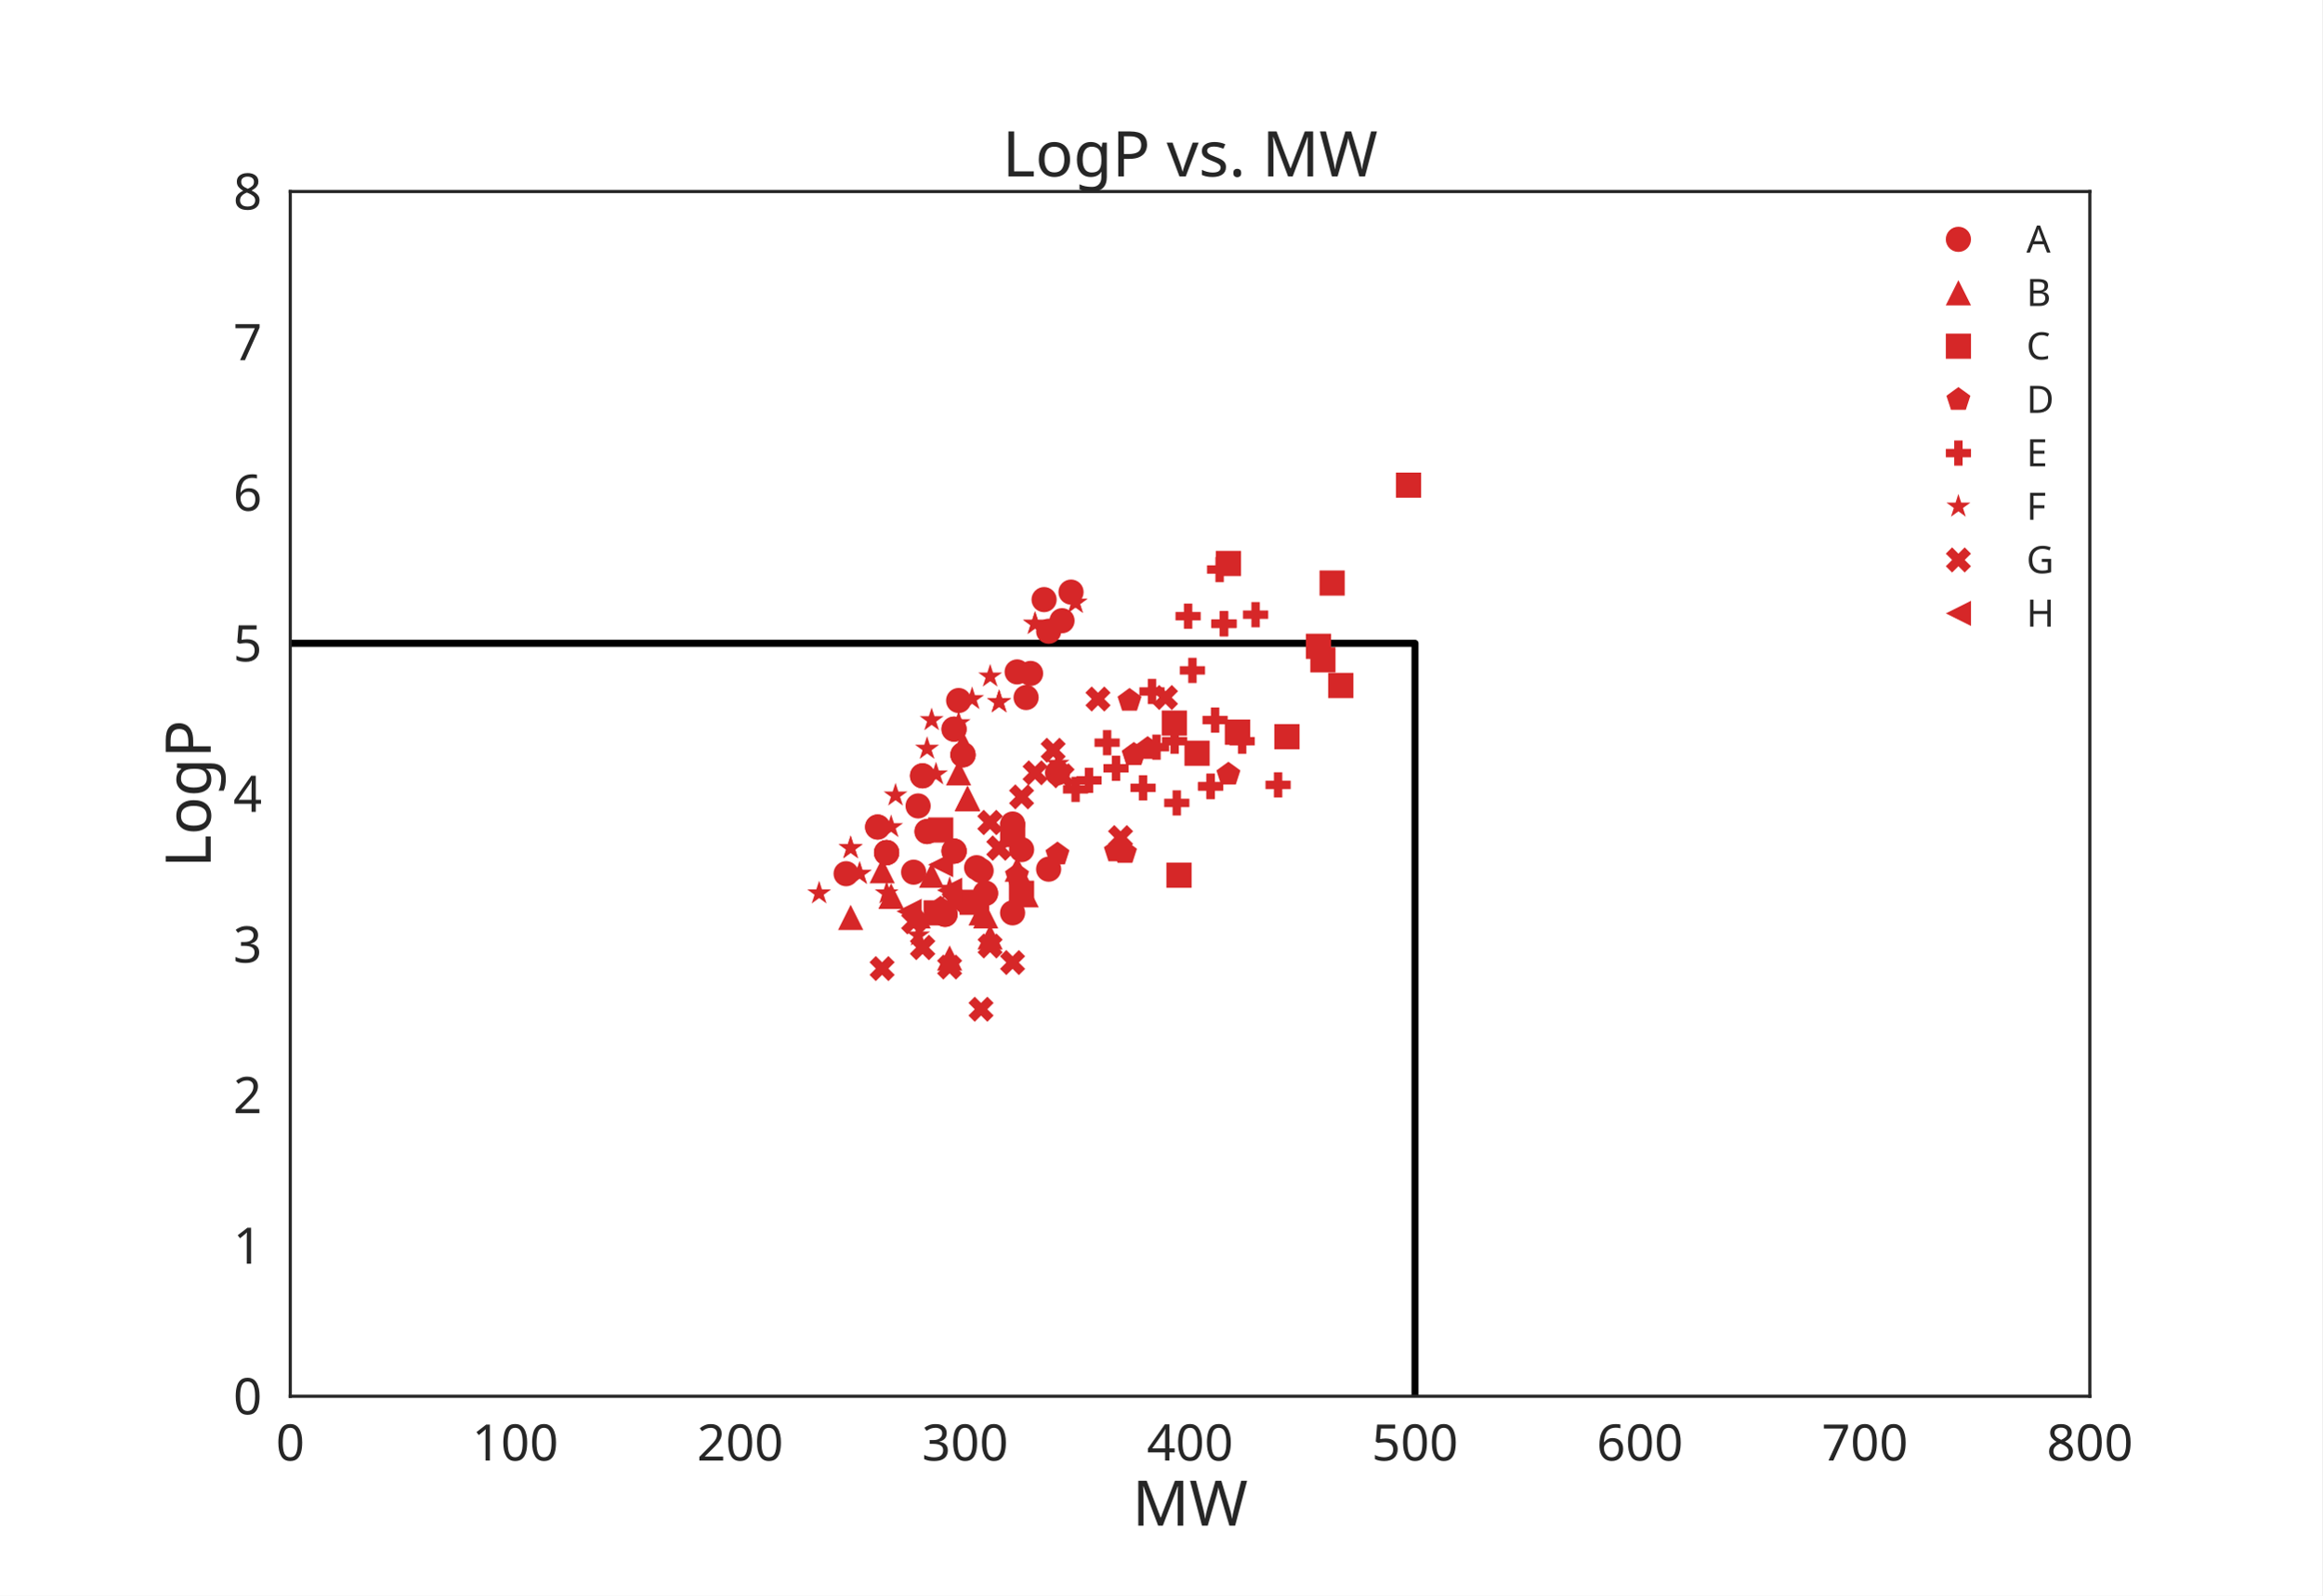
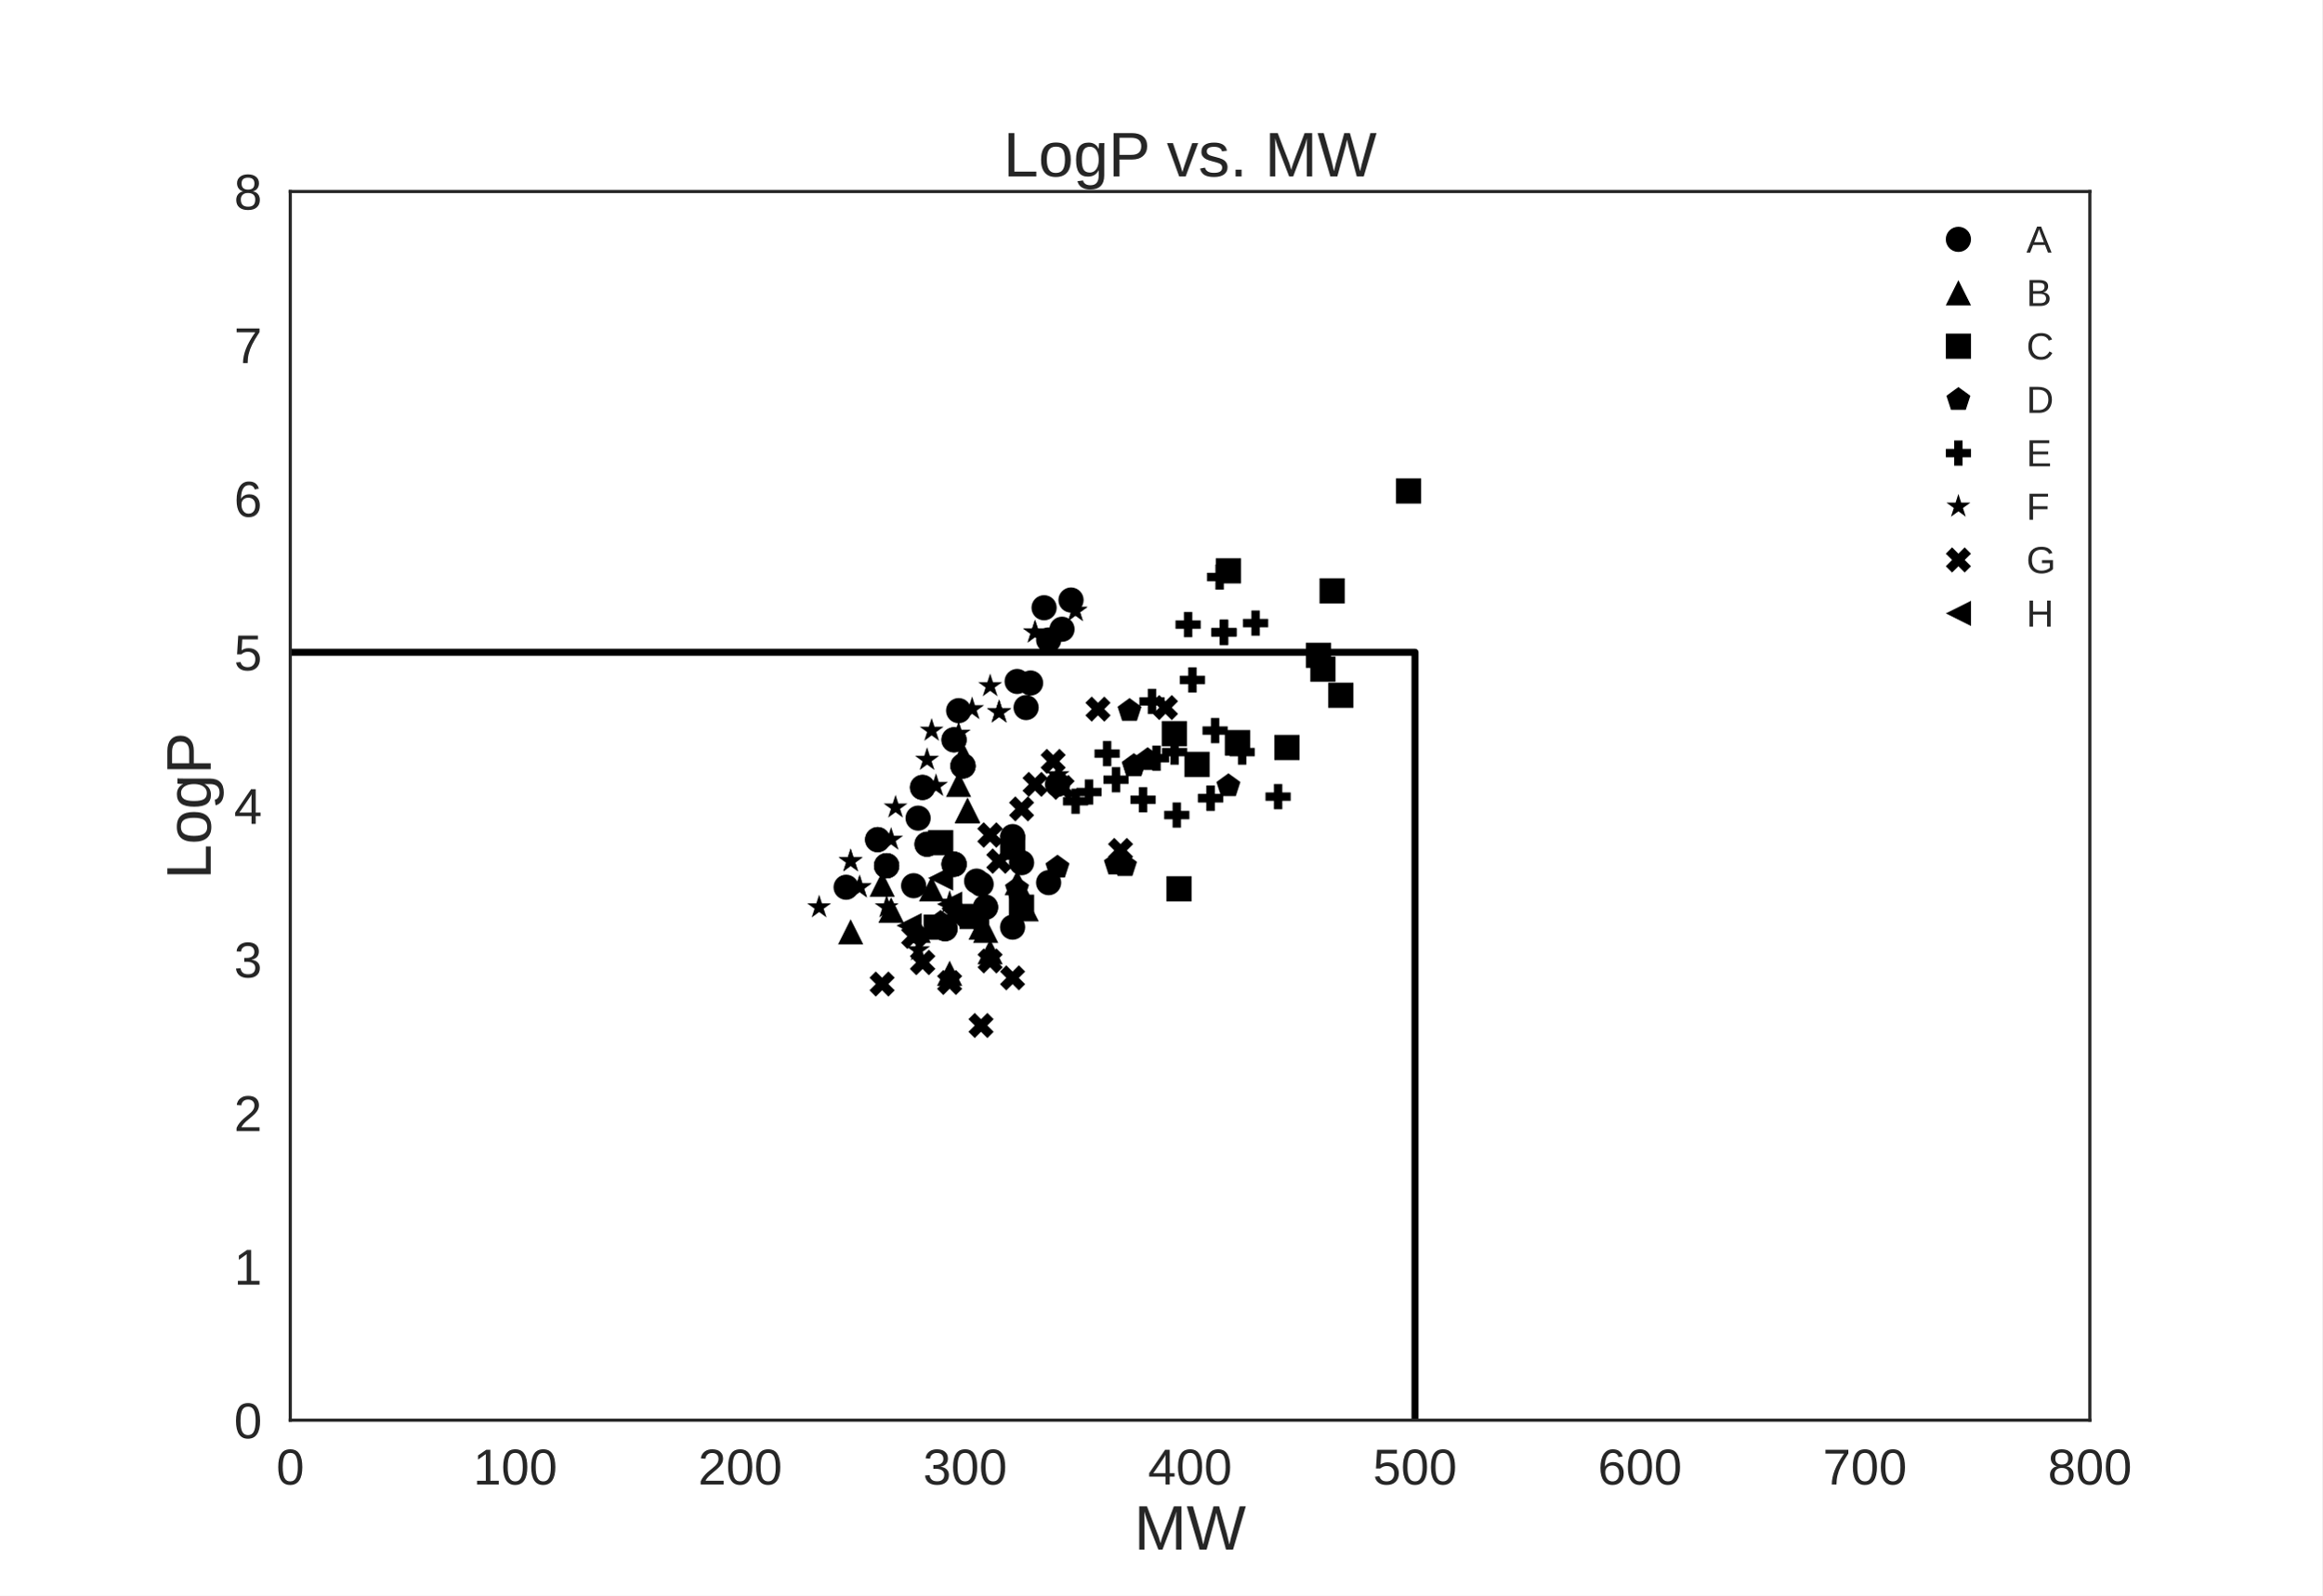
<svg xmlns="http://www.w3.org/2000/svg" xmlns:xlink="http://www.w3.org/1999/xlink" width="921.6pt" height="633.6pt" viewBox="0 0 921.6 633.6" version="1.1">
  <defs>
    <style type="text/css">*{stroke-linejoin: round; stroke-linecap: butt}</style>
  </defs>
  <g id="figure_1">
    <g id="patch_1">
      <path d="M 0 633.6  L 921.6 633.6  L 921.6 0  L 0 0  z " style="fill: #ffffff" />
    </g>
    <g id="axes_1">
      <g id="patch_2">
-         <path d="M 115.2 554.4  L 829.44 554.4  L 829.44 76.032  L 115.2 76.032  z " style="fill: #ffffff" />
+         <path d="M 115.2 563.904  L 829.44 563.904  L 829.44 76.032  L 115.2 76.032  z " style="fill: #ffffff" />
      </g>
      <g id="matplotlib.axis_1">
        <g id="xtick_1">
          <g id="line2d_1" />
          <g id="text_1">
-             <text style="fill: #262626; font: 20px 'sans-serif'; text-anchor: middle" x="115.2" y="579.916" transform="rotate(-0, 115.2, 579.9156)">0</text>
+             <text style="fill: #262626; font: 20px 'Arial', 'Liberation Sans', 'DejaVu Sans', 'Bitstream Vera Sans', sans-serif; text-anchor: middle" x="115.2" y="589.42" transform="rotate(-0 115.2 589.4196)">0</text>
          </g>
        </g>
        <g id="xtick_2">
          <g id="line2d_2" />
          <g id="text_2">
-             <text style="fill: #262626; font: 20px 'sans-serif'; text-anchor: middle" x="204.48" y="579.916" transform="rotate(-0, 204.48, 579.9156)">100</text>
+             <text style="fill: #262626; font: 20px 'Arial', 'Liberation Sans', 'DejaVu Sans', 'Bitstream Vera Sans', sans-serif; text-anchor: middle" x="204.48" y="589.42" transform="rotate(-0 204.48 589.4196)">100</text>
          </g>
        </g>
        <g id="xtick_3">
          <g id="line2d_3" />
          <g id="text_3">
-             <text style="fill: #262626; font: 20px 'sans-serif'; text-anchor: middle" x="293.76" y="579.916" transform="rotate(-0, 293.76, 579.9156)">200</text>
+             <text style="fill: #262626; font: 20px 'Arial', 'Liberation Sans', 'DejaVu Sans', 'Bitstream Vera Sans', sans-serif; text-anchor: middle" x="293.76" y="589.42" transform="rotate(-0 293.76 589.4196)">200</text>
          </g>
        </g>
        <g id="xtick_4">
          <g id="line2d_4" />
          <g id="text_4">
-             <text style="fill: #262626; font: 20px 'sans-serif'; text-anchor: middle" x="383.04" y="579.916" transform="rotate(-0, 383.04, 579.9156)">300</text>
+             <text style="fill: #262626; font: 20px 'Arial', 'Liberation Sans', 'DejaVu Sans', 'Bitstream Vera Sans', sans-serif; text-anchor: middle" x="383.04" y="589.42" transform="rotate(-0 383.04 589.4196)">300</text>
          </g>
        </g>
        <g id="xtick_5">
          <g id="line2d_5" />
          <g id="text_5">
-             <text style="fill: #262626; font: 20px 'sans-serif'; text-anchor: middle" x="472.32" y="579.916" transform="rotate(-0, 472.32, 579.9156)">400</text>
+             <text style="fill: #262626; font: 20px 'Arial', 'Liberation Sans', 'DejaVu Sans', 'Bitstream Vera Sans', sans-serif; text-anchor: middle" x="472.32" y="589.42" transform="rotate(-0 472.32 589.4196)">400</text>
          </g>
        </g>
        <g id="xtick_6">
          <g id="line2d_6" />
          <g id="text_6">
-             <text style="fill: #262626; font: 20px 'sans-serif'; text-anchor: middle" x="561.6" y="579.916" transform="rotate(-0, 561.6, 579.9156)">500</text>
+             <text style="fill: #262626; font: 20px 'Arial', 'Liberation Sans', 'DejaVu Sans', 'Bitstream Vera Sans', sans-serif; text-anchor: middle" x="561.6" y="589.42" transform="rotate(-0 561.6 589.4196)">500</text>
          </g>
        </g>
        <g id="xtick_7">
          <g id="line2d_7" />
          <g id="text_7">
-             <text style="fill: #262626; font: 20px 'sans-serif'; text-anchor: middle" x="650.88" y="579.916" transform="rotate(-0, 650.88, 579.9156)">600</text>
+             <text style="fill: #262626; font: 20px 'Arial', 'Liberation Sans', 'DejaVu Sans', 'Bitstream Vera Sans', sans-serif; text-anchor: middle" x="650.88" y="589.42" transform="rotate(-0 650.88 589.4196)">600</text>
          </g>
        </g>
        <g id="xtick_8">
          <g id="line2d_8" />
          <g id="text_8">
-             <text style="fill: #262626; font: 20px 'sans-serif'; text-anchor: middle" x="740.16" y="579.916" transform="rotate(-0, 740.16, 579.9156)">700</text>
+             <text style="fill: #262626; font: 20px 'Arial', 'Liberation Sans', 'DejaVu Sans', 'Bitstream Vera Sans', sans-serif; text-anchor: middle" x="740.16" y="589.42" transform="rotate(-0 740.16 589.4196)">700</text>
          </g>
        </g>
        <g id="xtick_9">
          <g id="line2d_9" />
          <g id="text_9">
-             <text style="fill: #262626; font: 20px 'sans-serif'; text-anchor: middle" x="829.44" y="579.916" transform="rotate(-0, 829.44, 579.9156)">800</text>
+             <text style="fill: #262626; font: 20px 'Arial', 'Liberation Sans', 'DejaVu Sans', 'Bitstream Vera Sans', sans-serif; text-anchor: middle" x="829.44" y="589.42" transform="rotate(-0 829.44 589.4196)">800</text>
          </g>
        </g>
        <g id="text_10">
-           <text style="fill: #262626; font: 25px 'sans-serif'; text-anchor: middle" x="472.32" y="605.785" transform="rotate(-0, 472.32, 605.7852)">MW</text>
+           <text style="fill: #262626; font: 25px 'Arial', 'Liberation Sans', 'DejaVu Sans', 'Bitstream Vera Sans', sans-serif; text-anchor: middle" x="472.32" y="615.289" transform="rotate(-0 472.32 615.2892)">MW</text>
        </g>
      </g>
      <g id="matplotlib.axis_2">
        <g id="ytick_1">
          <g id="line2d_10" />
          <g id="text_11">
-             <text style="fill: #262626; font: 20px 'sans-serif'; text-anchor: end" x="104" y="561.558" transform="rotate(-0, 104, 561.5578)">0</text>
+             <text style="fill: #262626; font: 20px 'Arial', 'Liberation Sans', 'DejaVu Sans', 'Bitstream Vera Sans', sans-serif; text-anchor: end" x="104" y="571.062" transform="rotate(-0 104 571.0618)">0</text>
          </g>
        </g>
        <g id="ytick_2">
          <g id="line2d_11" />
          <g id="text_12">
-             <text style="fill: #262626; font: 20px 'sans-serif'; text-anchor: end" x="104" y="501.762" transform="rotate(-0, 104, 501.7618)">1</text>
+             <text style="fill: #262626; font: 20px 'Arial', 'Liberation Sans', 'DejaVu Sans', 'Bitstream Vera Sans', sans-serif; text-anchor: end" x="104" y="510.078" transform="rotate(-0 104 510.0778)">1</text>
          </g>
        </g>
        <g id="ytick_3">
          <g id="line2d_12" />
          <g id="text_13">
-             <text style="fill: #262626; font: 20px 'sans-serif'; text-anchor: end" x="104" y="441.966" transform="rotate(-0, 104, 441.9658)">2</text>
+             <text style="fill: #262626; font: 20px 'Arial', 'Liberation Sans', 'DejaVu Sans', 'Bitstream Vera Sans', sans-serif; text-anchor: end" x="104" y="449.094" transform="rotate(-0 104 449.0938)">2</text>
          </g>
        </g>
        <g id="ytick_4">
          <g id="line2d_13" />
          <g id="text_14">
-             <text style="fill: #262626; font: 20px 'sans-serif'; text-anchor: end" x="104" y="382.17" transform="rotate(-0, 104, 382.1698)">3</text>
+             <text style="fill: #262626; font: 20px 'Arial', 'Liberation Sans', 'DejaVu Sans', 'Bitstream Vera Sans', sans-serif; text-anchor: end" x="104" y="388.11" transform="rotate(-0 104 388.1098)">3</text>
          </g>
        </g>
        <g id="ytick_5">
          <g id="line2d_14" />
          <g id="text_15">
-             <text style="fill: #262626; font: 20px 'sans-serif'; text-anchor: end" x="104" y="322.374" transform="rotate(-0, 104, 322.3738)">4</text>
+             <text style="fill: #262626; font: 20px 'Arial', 'Liberation Sans', 'DejaVu Sans', 'Bitstream Vera Sans', sans-serif; text-anchor: end" x="104" y="327.126" transform="rotate(-0 104 327.1258)">4</text>
          </g>
        </g>
        <g id="ytick_6">
          <g id="line2d_15" />
          <g id="text_16">
-             <text style="fill: #262626; font: 20px 'sans-serif'; text-anchor: end" x="104" y="262.578" transform="rotate(-0, 104, 262.5778)">5</text>
+             <text style="fill: #262626; font: 20px 'Arial', 'Liberation Sans', 'DejaVu Sans', 'Bitstream Vera Sans', sans-serif; text-anchor: end" x="104" y="266.142" transform="rotate(-0 104 266.1418)">5</text>
          </g>
        </g>
        <g id="ytick_7">
          <g id="line2d_16" />
          <g id="text_17">
-             <text style="fill: #262626; font: 20px 'sans-serif'; text-anchor: end" x="104" y="202.782" transform="rotate(-0, 104, 202.7818)">6</text>
+             <text style="fill: #262626; font: 20px 'Arial', 'Liberation Sans', 'DejaVu Sans', 'Bitstream Vera Sans', sans-serif; text-anchor: end" x="104" y="205.158" transform="rotate(-0 104 205.1578)">6</text>
          </g>
        </g>
        <g id="ytick_8">
          <g id="line2d_17" />
          <g id="text_18">
-             <text style="fill: #262626; font: 20px 'sans-serif'; text-anchor: end" x="104" y="142.986" transform="rotate(-0, 104, 142.9858)">7</text>
+             <text style="fill: #262626; font: 20px 'Arial', 'Liberation Sans', 'DejaVu Sans', 'Bitstream Vera Sans', sans-serif; text-anchor: end" x="104" y="144.174" transform="rotate(-0 104 144.1738)">7</text>
          </g>
        </g>
        <g id="ytick_9">
          <g id="line2d_18" />
          <g id="text_19">
-             <text style="fill: #262626; font: 20px 'sans-serif'; text-anchor: end" x="104" y="83.19" transform="rotate(-0, 104, 83.18981)">8</text>
+             <text style="fill: #262626; font: 20px 'Arial', 'Liberation Sans', 'DejaVu Sans', 'Bitstream Vera Sans', sans-serif; text-anchor: end" x="104" y="83.19" transform="rotate(-0 104 83.18981)">8</text>
          </g>
        </g>
        <g id="text_20">
-           <text style="fill: #262626; font: 25px 'sans-serif'; text-anchor: middle" x="83.616" y="315.216" transform="rotate(-90, 83.61641, 315.216)">LogP</text>
+           <text style="fill: #262626; font: 25px 'Arial', 'Liberation Sans', 'DejaVu Sans', 'Bitstream Vera Sans', sans-serif; text-anchor: middle" x="83.616" y="319.968" transform="rotate(-90 83.61641 319.968)">LogP</text>
        </g>
      </g>
      <g id="line2d_19">
-         <path d="M 115.2 255.42  L 561.6 255.42  L 561.6 554.4  " clip-path="url(#p9238cac02b)" style="fill: none; stroke: #000000; stroke-width: 2.8; stroke-linecap: round" />
+         <path d="M 115.2 258.984  L 561.6 258.984  L 561.6 563.904  " clip-path="url(#p0ee06d442c)" style="fill: none; stroke: #000000; stroke-width: 2.8; stroke-linecap: round" />
      </g>
      <g id="line2d_20">
        <defs>
-           <path id="me983e657d9" d="M 0 5  C 1.326 5 2.598 4.473 3.536 3.536  C 4.473 2.598 5 1.326 5 0  C 5 -1.326 4.473 -2.598 3.536 -3.536  C 2.598 -4.473 1.326 -5 0 -5  C -1.326 -5 -2.598 -4.473 -3.536 -3.536  C -4.473 -2.598 -5 -1.326 -5 0  C -5 1.326 -4.473 2.598 -3.536 3.536  C -2.598 4.473 -1.326 5 0 5  z " />
-         </defs>
-         <g clip-path="url(#p9238cac02b)">
-           <use xlink:href="#me983e657d9" x="335.811" y="346.908" style="fill: #d62728" />
-           <use xlink:href="#me983e657d9" x="362.604" y="346.31" style="fill: #d62728" />
-           <use xlink:href="#me983e657d9" x="375.085" y="363.053" style="fill: #d62728" />
-           <use xlink:href="#me983e657d9" x="378.665" y="337.938" style="fill: #d62728" />
-           <use xlink:href="#me983e657d9" x="348.328" y="328.371" style="fill: #d62728" />
-           <use xlink:href="#me983e657d9" x="351.872" y="338.536" style="fill: #d62728" />
-           <use xlink:href="#me983e657d9" x="348.328" y="328.371" style="fill: #d62728" />
-           <use xlink:href="#me983e657d9" x="407.244" y="276.947" style="fill: #d62728" />
-           <use xlink:href="#me983e657d9" x="351.872" y="338.536" style="fill: #d62728" />
-           <use xlink:href="#me983e657d9" x="421.502" y="246.451" style="fill: #d62728" />
-           <use xlink:href="#me983e657d9" x="366.13" y="308.04" style="fill: #d62728" />
-           <use xlink:href="#me983e657d9" x="351.872" y="338.536" style="fill: #d62728" />
-           <use xlink:href="#me983e657d9" x="366.13" y="308.04" style="fill: #d62728" />
-           <use xlink:href="#me983e657d9" x="387.602" y="344.516" style="fill: #d62728" />
-           <use xlink:href="#me983e657d9" x="378.647" y="289.504" style="fill: #d62728" />
-           <use xlink:href="#me983e657d9" x="403.69" y="266.781" style="fill: #d62728" />
-           <use xlink:href="#me983e657d9" x="391.147" y="354.681" style="fill: #d62728" />
-           <use xlink:href="#me983e657d9" x="367.934" y="330.165" style="fill: #d62728" />
-           <use xlink:href="#me983e657d9" x="378.665" y="337.938" style="fill: #d62728" />
-           <use xlink:href="#me983e657d9" x="382.192" y="299.669" style="fill: #d62728" />
-           <use xlink:href="#me983e657d9" x="364.389" y="320" style="fill: #d62728" />
-           <use xlink:href="#me983e657d9" x="378.665" y="337.938" style="fill: #d62728" />
-           <use xlink:href="#me983e657d9" x="382.192" y="299.669" style="fill: #d62728" />
-           <use xlink:href="#me983e657d9" x="425.073" y="235.089" style="fill: #d62728" />
-           <use xlink:href="#me983e657d9" x="380.469" y="278.142" style="fill: #d62728" />
-           <use xlink:href="#me983e657d9" x="389.397" y="345.712" style="fill: #d62728" />
-           <use xlink:href="#me983e657d9" x="391.147" y="354.681" style="fill: #d62728" />
-           <use xlink:href="#me983e657d9" x="414.386" y="238.079" style="fill: #d62728" />
-           <use xlink:href="#me983e657d9" x="351.872" y="338.536" style="fill: #d62728" />
-           <use xlink:href="#me983e657d9" x="367.934" y="330.165" style="fill: #d62728" />
-           <use xlink:href="#me983e657d9" x="401.878" y="362.455" style="fill: #d62728" />
-           <use xlink:href="#me983e657d9" x="382.192" y="299.669" style="fill: #d62728" />
-           <use xlink:href="#me983e657d9" x="419.716" y="306.845" style="fill: #d62728" />
-           <use xlink:href="#me983e657d9" x="416.19" y="345.114" style="fill: #d62728" />
-           <use xlink:href="#me983e657d9" x="405.458" y="337.341" style="fill: #d62728" />
-           <use xlink:href="#me983e657d9" x="401.914" y="327.175" style="fill: #d62728" />
-           <use xlink:href="#me983e657d9" x="378.647" y="289.504" style="fill: #d62728" />
-           <use xlink:href="#me983e657d9" x="375.085" y="363.053" style="fill: #d62728" />
-           <use xlink:href="#me983e657d9" x="416.208" y="250.636" style="fill: #d62728" />
-           <use xlink:href="#me983e657d9" x="409.02" y="267.379" style="fill: #d62728" />
+           <path id="m55eb6636af" d="M 0 5  C 1.326 5 2.598 4.473 3.536 3.536  C 4.473 2.598 5 1.326 5 0  C 5 -1.326 4.473 -2.598 3.536 -3.536  C 2.598 -4.473 1.326 -5 0 -5  C -1.326 -5 -2.598 -4.473 -3.536 -3.536  C -4.473 -2.598 -5 -1.326 -5 0  C -5 1.326 -4.473 2.598 -3.536 3.536  C -2.598 4.473 -1.326 5 0 5  z " />
+         </defs>
+         <g clip-path="url(#p0ee06d442c)">
+           <use xlink:href="#m55eb6636af" x="335.811" y="352.29" />
+           <use xlink:href="#m55eb6636af" x="362.604" y="351.68" />
+           <use xlink:href="#m55eb6636af" x="375.085" y="368.755" />
+           <use xlink:href="#m55eb6636af" x="378.665" y="343.142" />
+           <use xlink:href="#m55eb6636af" x="348.328" y="333.384" />
+           <use xlink:href="#m55eb6636af" x="351.872" y="343.752" />
+           <use xlink:href="#m55eb6636af" x="348.328" y="333.384" />
+           <use xlink:href="#m55eb6636af" x="407.244" y="280.938" />
+           <use xlink:href="#m55eb6636af" x="351.872" y="343.752" />
+           <use xlink:href="#m55eb6636af" x="421.502" y="249.836" />
+           <use xlink:href="#m55eb6636af" x="366.13" y="312.65" />
+           <use xlink:href="#m55eb6636af" x="351.872" y="343.752" />
+           <use xlink:href="#m55eb6636af" x="366.13" y="312.65" />
+           <use xlink:href="#m55eb6636af" x="387.602" y="349.85" />
+           <use xlink:href="#m55eb6636af" x="378.647" y="293.745" />
+           <use xlink:href="#m55eb6636af" x="403.69" y="270.571" />
+           <use xlink:href="#m55eb6636af" x="391.147" y="360.217" />
+           <use xlink:href="#m55eb6636af" x="367.934" y="335.214" />
+           <use xlink:href="#m55eb6636af" x="378.665" y="343.142" />
+           <use xlink:href="#m55eb6636af" x="382.192" y="304.112" />
+           <use xlink:href="#m55eb6636af" x="364.389" y="324.847" />
+           <use xlink:href="#m55eb6636af" x="378.665" y="343.142" />
+           <use xlink:href="#m55eb6636af" x="382.192" y="304.112" />
+           <use xlink:href="#m55eb6636af" x="425.073" y="238.249" />
+           <use xlink:href="#m55eb6636af" x="380.469" y="282.158" />
+           <use xlink:href="#m55eb6636af" x="389.397" y="351.07" />
+           <use xlink:href="#m55eb6636af" x="391.147" y="360.217" />
+           <use xlink:href="#m55eb6636af" x="414.386" y="241.299" />
+           <use xlink:href="#m55eb6636af" x="351.872" y="343.752" />
+           <use xlink:href="#m55eb6636af" x="367.934" y="335.214" />
+           <use xlink:href="#m55eb6636af" x="401.878" y="368.145" />
+           <use xlink:href="#m55eb6636af" x="382.192" y="304.112" />
+           <use xlink:href="#m55eb6636af" x="419.716" y="311.43" />
+           <use xlink:href="#m55eb6636af" x="416.19" y="350.46" />
+           <use xlink:href="#m55eb6636af" x="405.458" y="342.532" />
+           <use xlink:href="#m55eb6636af" x="401.914" y="332.165" />
+           <use xlink:href="#m55eb6636af" x="378.647" y="293.745" />
+           <use xlink:href="#m55eb6636af" x="375.085" y="368.755" />
+           <use xlink:href="#m55eb6636af" x="416.208" y="254.105" />
+           <use xlink:href="#m55eb6636af" x="409.02" y="271.181" />
        </g>
      </g>
      <g id="line2d_21">
        <defs>
-           <path id="m3ea842f148" d="M 0 -5  L -5 5  L 5 5  z " />
-         </defs>
-         <g clip-path="url(#p9238cac02b)">
-           <use xlink:href="#m3ea842f148" x="380.442" y="306.845" style="fill: #d62728" />
-           <use xlink:href="#m3ea842f148" x="353.676" y="355.877" style="fill: #d62728" />
-           <use xlink:href="#m3ea842f148" x="383.995" y="317.01" style="fill: #d62728" />
-           <use xlink:href="#m3ea842f148" x="337.614" y="364.249" style="fill: #d62728" />
-           <use xlink:href="#m3ea842f148" x="350.122" y="345.712" style="fill: #d62728" />
-           <use xlink:href="#m3ea842f148" x="369.737" y="347.506" style="fill: #d62728" />
-           <use xlink:href="#m3ea842f148" x="353.676" y="355.877" style="fill: #d62728" />
-           <use xlink:href="#m3ea842f148" x="383.995" y="317.01" style="fill: #d62728" />
-           <use xlink:href="#m3ea842f148" x="389.397" y="362.455" style="fill: #d62728" />
-           <use xlink:href="#m3ea842f148" x="392.95" y="372.022" style="fill: #d62728" />
-           <use xlink:href="#m3ea842f148" x="380.469" y="355.279" style="fill: #d62728" />
-           <use xlink:href="#m3ea842f148" x="382.263" y="295.483" style="fill: #d62728" />
-           <use xlink:href="#m3ea842f148" x="391.2" y="363.651" style="fill: #d62728" />
-           <use xlink:href="#m3ea842f148" x="383.995" y="317.01" style="fill: #d62728" />
-           <use xlink:href="#m3ea842f148" x="407.262" y="355.279" style="fill: #d62728" />
-           <use xlink:href="#m3ea842f148" x="403.708" y="345.114" style="fill: #d62728" />
-           <use xlink:href="#m3ea842f148" x="364.407" y="363.651" style="fill: #d62728" />
-           <use xlink:href="#m3ea842f148" x="376.889" y="380.394" style="fill: #d62728" />
+           <path id="mddaf8afed4" d="M 0 -5  L -5 5  L 5 5  z " />
+         </defs>
+         <g clip-path="url(#p0ee06d442c)">
+           <use xlink:href="#mddaf8afed4" x="380.442" y="311.43" />
+           <use xlink:href="#mddaf8afed4" x="353.676" y="361.437" />
+           <use xlink:href="#mddaf8afed4" x="383.995" y="321.798" />
+           <use xlink:href="#mddaf8afed4" x="337.614" y="369.975" />
+           <use xlink:href="#mddaf8afed4" x="350.122" y="351.07" />
+           <use xlink:href="#mddaf8afed4" x="369.737" y="352.899" />
+           <use xlink:href="#mddaf8afed4" x="353.676" y="361.437" />
+           <use xlink:href="#mddaf8afed4" x="383.995" y="321.798" />
+           <use xlink:href="#mddaf8afed4" x="389.397" y="368.145" />
+           <use xlink:href="#mddaf8afed4" x="392.95" y="377.903" />
+           <use xlink:href="#mddaf8afed4" x="380.469" y="360.827" />
+           <use xlink:href="#mddaf8afed4" x="382.263" y="299.843" />
+           <use xlink:href="#mddaf8afed4" x="391.2" y="369.365" />
+           <use xlink:href="#mddaf8afed4" x="383.995" y="321.798" />
+           <use xlink:href="#mddaf8afed4" x="407.262" y="360.827" />
+           <use xlink:href="#mddaf8afed4" x="403.708" y="350.46" />
+           <use xlink:href="#mddaf8afed4" x="364.407" y="369.365" />
+           <use xlink:href="#mddaf8afed4" x="376.889" y="386.441" />
        </g>
      </g>
      <g id="line2d_22">
        <defs>
-           <path id="m66922e7826" d="M -5 5  L 5 5  L 5 -5  L -5 -5  z " />
-         </defs>
-         <g clip-path="url(#p9238cac02b)">
-           <use xlink:href="#m66922e7826" x="491.167" y="290.7" style="fill: #d62728" />
-           <use xlink:href="#m66922e7826" x="475.106" y="299.071" style="fill: #d62728" />
-           <use xlink:href="#m66922e7826" x="385.834" y="358.269" style="fill: #d62728" />
-           <use xlink:href="#m66922e7826" x="373.353" y="329.567" style="fill: #d62728" />
-           <use xlink:href="#m66922e7826" x="487.56" y="223.728" style="fill: #d62728" />
-           <use xlink:href="#m66922e7826" x="371.55" y="362.455" style="fill: #d62728" />
-           <use xlink:href="#m66922e7826" x="466.079" y="287.112" style="fill: #d62728" />
-           <use xlink:href="#m66922e7826" x="401.914" y="331.361" style="fill: #d62728" />
-           <use xlink:href="#m66922e7826" x="528.709" y="231.502" style="fill: #d62728" />
-           <use xlink:href="#m66922e7826" x="510.782" y="292.494" style="fill: #d62728" />
-           <use xlink:href="#m66922e7826" x="525.04" y="261.998" style="fill: #d62728" />
-           <use xlink:href="#m66922e7826" x="559.029" y="192.634" style="fill: #d62728" />
-           <use xlink:href="#m66922e7826" x="491.167" y="290.7" style="fill: #d62728" />
-           <use xlink:href="#m66922e7826" x="523.299" y="256.616" style="fill: #d62728" />
-           <use xlink:href="#m66922e7826" x="405.44" y="354.681" style="fill: #d62728" />
-           <use xlink:href="#m66922e7826" x="532.155" y="272.163" style="fill: #d62728" />
-           <use xlink:href="#m66922e7826" x="467.927" y="347.506" style="fill: #d62728" />
+           <path id="m999a43178f" d="M -5 5  L 5 5  L 5 -5  L -5 -5  z " />
+         </defs>
+         <g clip-path="url(#p0ee06d442c)">
+           <use xlink:href="#m999a43178f" x="491.167" y="294.965" />
+           <use xlink:href="#m999a43178f" x="475.106" y="303.502" />
+           <use xlink:href="#m999a43178f" x="385.834" y="363.876" />
+           <use xlink:href="#m999a43178f" x="373.353" y="334.604" />
+           <use xlink:href="#m999a43178f" x="487.56" y="226.662" />
+           <use xlink:href="#m999a43178f" x="371.55" y="368.145" />
+           <use xlink:href="#m999a43178f" x="466.079" y="291.306" />
+           <use xlink:href="#m999a43178f" x="401.914" y="336.434" />
+           <use xlink:href="#m999a43178f" x="528.709" y="234.59" />
+           <use xlink:href="#m999a43178f" x="510.782" y="296.794" />
+           <use xlink:href="#m999a43178f" x="525.04" y="265.692" />
+           <use xlink:href="#m999a43178f" x="559.029" y="194.951" />
+           <use xlink:href="#m999a43178f" x="491.167" y="294.965" />
+           <use xlink:href="#m999a43178f" x="523.299" y="260.204" />
+           <use xlink:href="#m999a43178f" x="405.44" y="360.217" />
+           <use xlink:href="#m999a43178f" x="532.155" y="276.06" />
+           <use xlink:href="#m999a43178f" x="467.927" y="352.899" />
        </g>
      </g>
      <g id="line2d_23">
        <defs>
-           <path id="mfc0f3a9740" d="M 0 -5  L -4.755 -1.545  L -2.939 4.045  L 2.939 4.045  L 4.755 -1.545  z " />
-         </defs>
-         <g clip-path="url(#p9238cac02b)">
-           <use xlink:href="#mfc0f3a9740" x="442.875" y="337.938" style="fill: #d62728" />
-           <use xlink:href="#mfc0f3a9740" x="448.295" y="278.142" style="fill: #d62728" />
-           <use xlink:href="#mfc0f3a9740" x="450.018" y="299.669" style="fill: #d62728" />
-           <use xlink:href="#mfc0f3a9740" x="487.542" y="307.443" style="fill: #d62728" />
-           <use xlink:href="#mfc0f3a9740" x="446.491" y="338.536" style="fill: #d62728" />
-           <use xlink:href="#mfc0f3a9740" x="455.482" y="297.277" style="fill: #d62728" />
-           <use xlink:href="#mfc0f3a9740" x="373.317" y="360.661" style="fill: #d62728" />
-           <use xlink:href="#mfc0f3a9740" x="450.018" y="299.669" style="fill: #d62728" />
-           <use xlink:href="#mfc0f3a9740" x="419.698" y="339.134" style="fill: #d62728" />
-           <use xlink:href="#mfc0f3a9740" x="403.637" y="347.506" style="fill: #d62728" />
+           <path id="m536f9178aa" d="M 0 -5  L -4.755 -1.545  L -2.939 4.045  L 2.939 4.045  L 4.755 -1.545  z " />
+         </defs>
+         <g clip-path="url(#p0ee06d442c)">
+           <use xlink:href="#m536f9178aa" x="442.875" y="343.142" />
+           <use xlink:href="#m536f9178aa" x="448.295" y="282.158" />
+           <use xlink:href="#m536f9178aa" x="450.018" y="304.112" />
+           <use xlink:href="#m536f9178aa" x="487.542" y="312.04" />
+           <use xlink:href="#m536f9178aa" x="446.491" y="343.752" />
+           <use xlink:href="#m536f9178aa" x="455.482" y="301.673" />
+           <use xlink:href="#m536f9178aa" x="373.317" y="366.316" />
+           <use xlink:href="#m536f9178aa" x="450.018" y="304.112" />
+           <use xlink:href="#m536f9178aa" x="419.698" y="344.362" />
+           <use xlink:href="#m536f9178aa" x="403.637" y="352.899" />
        </g>
      </g>
      <g id="line2d_24">
        <defs>
-           <path id="md2690f6e3f" d="M -1.667 5  L 1.667 5  L 1.667 1.667  L 5 1.667  L 5 -1.667  L 1.667 -1.667  L 1.667 -5  L -1.667 -5  L -1.667 -1.667  L -5 -1.667  L -5 1.667  L -1.667 1.667  z " />
-         </defs>
-         <g clip-path="url(#p9238cac02b)">
-           <use xlink:href="#md2690f6e3f" x="426.885" y="313.422" style="fill: #d62728" />
-           <use xlink:href="#md2690f6e3f" x="467.052" y="318.804" style="fill: #d62728" />
-           <use xlink:href="#md2690f6e3f" x="453.678" y="312.824" style="fill: #d62728" />
-           <use xlink:href="#md2690f6e3f" x="439.402" y="294.885" style="fill: #d62728" />
-           <use xlink:href="#md2690f6e3f" x="459.008" y="296.679" style="fill: #d62728" />
-           <use xlink:href="#md2690f6e3f" x="432.206" y="309.834" style="fill: #d62728" />
-           <use xlink:href="#md2690f6e3f" x="473.266" y="266.183" style="fill: #d62728" />
-           <use xlink:href="#md2690f6e3f" x="457.205" y="274.555" style="fill: #d62728" />
-           <use xlink:href="#md2690f6e3f" x="442.947" y="305.051" style="fill: #d62728" />
-           <use xlink:href="#md2690f6e3f" x="471.543" y="244.657" style="fill: #d62728" />
-           <use xlink:href="#md2690f6e3f" x="485.783" y="247.647" style="fill: #d62728" />
-           <use xlink:href="#md2690f6e3f" x="507.264" y="311.628" style="fill: #d62728" />
-           <use xlink:href="#md2690f6e3f" x="498.336" y="244.059" style="fill: #d62728" />
-           <use xlink:href="#md2690f6e3f" x="484.051" y="226.12" style="fill: #d62728" />
-           <use xlink:href="#md2690f6e3f" x="485.783" y="247.647" style="fill: #d62728" />
-           <use xlink:href="#md2690f6e3f" x="480.471" y="312.226" style="fill: #d62728" />
-           <use xlink:href="#md2690f6e3f" x="492.988" y="294.287" style="fill: #d62728" />
-           <use xlink:href="#md2690f6e3f" x="480.471" y="312.226" style="fill: #d62728" />
-           <use xlink:href="#md2690f6e3f" x="482.257" y="285.916" style="fill: #d62728" />
-           <use xlink:href="#md2690f6e3f" x="466.195" y="294.287" style="fill: #d62728" />
+           <path id="m8ada64a27d" d="M -1.667 5  L 1.667 5  L 1.667 1.667  L 5 1.667  L 5 -1.667  L 1.667 -1.667  L 1.667 -5  L -1.667 -5  L -1.667 -1.667  L -5 -1.667  L -5 1.667  L -1.667 1.667  z " />
+         </defs>
+         <g clip-path="url(#p0ee06d442c)">
+           <use xlink:href="#m8ada64a27d" x="426.885" y="318.138" />
+           <use xlink:href="#m8ada64a27d" x="467.052" y="323.627" />
+           <use xlink:href="#m8ada64a27d" x="453.678" y="317.529" />
+           <use xlink:href="#m8ada64a27d" x="439.402" y="299.233" />
+           <use xlink:href="#m8ada64a27d" x="459.008" y="301.063" />
+           <use xlink:href="#m8ada64a27d" x="432.206" y="314.479" />
+           <use xlink:href="#m8ada64a27d" x="473.266" y="269.961" />
+           <use xlink:href="#m8ada64a27d" x="457.205" y="278.499" />
+           <use xlink:href="#m8ada64a27d" x="442.947" y="309.601" />
+           <use xlink:href="#m8ada64a27d" x="471.543" y="248.007" />
+           <use xlink:href="#m8ada64a27d" x="485.783" y="251.056" />
+           <use xlink:href="#m8ada64a27d" x="507.264" y="316.309" />
+           <use xlink:href="#m8ada64a27d" x="498.336" y="247.397" />
+           <use xlink:href="#m8ada64a27d" x="484.051" y="229.102" />
+           <use xlink:href="#m8ada64a27d" x="485.783" y="251.056" />
+           <use xlink:href="#m8ada64a27d" x="480.471" y="316.919" />
+           <use xlink:href="#m8ada64a27d" x="492.988" y="298.624" />
+           <use xlink:href="#m8ada64a27d" x="480.471" y="316.919" />
+           <use xlink:href="#m8ada64a27d" x="482.257" y="290.086" />
+           <use xlink:href="#m8ada64a27d" x="466.195" y="298.624" />
        </g>
      </g>
      <g id="line2d_25">
        <defs>
-           <path id="m63cbd360d2" d="M 0 -5  L -1.123 -1.545  L -4.755 -1.545  L -1.816 0.59  L -2.939 4.045  L -0 1.91  L 2.939 4.045  L 1.816 0.59  L 4.755 -1.545  L 1.123 -1.545  z " />
-         </defs>
-         <g clip-path="url(#p9238cac02b)">
-           <use xlink:href="#m63cbd360d2" x="337.614" y="336.743" style="fill: #d62728" />
-           <use xlink:href="#m63cbd360d2" x="351.89" y="354.681" style="fill: #d62728" />
-           <use xlink:href="#m63cbd360d2" x="364.372" y="371.424" style="fill: #d62728" />
-           <use xlink:href="#m63cbd360d2" x="392.977" y="268.575" style="fill: #d62728" />
-           <use xlink:href="#m63cbd360d2" x="410.788" y="247.647" style="fill: #d62728" />
-           <use xlink:href="#m63cbd360d2" x="396.53" y="278.74" style="fill: #d62728" />
-           <use xlink:href="#m63cbd360d2" x="376.889" y="352.887" style="fill: #d62728" />
-           <use xlink:href="#m63cbd360d2" x="419.743" y="303.257" style="fill: #d62728" />
-           <use xlink:href="#m63cbd360d2" x="426.85" y="239.275" style="fill: #d62728" />
-           <use xlink:href="#m63cbd360d2" x="380.469" y="287.112" style="fill: #d62728" />
-           <use xlink:href="#m63cbd360d2" x="341.159" y="346.908" style="fill: #d62728" />
-           <use xlink:href="#m63cbd360d2" x="367.934" y="297.277" style="fill: #d62728" />
-           <use xlink:href="#m63cbd360d2" x="410.788" y="247.647" style="fill: #d62728" />
-           <use xlink:href="#m63cbd360d2" x="426.85" y="239.275" style="fill: #d62728" />
-           <use xlink:href="#m63cbd360d2" x="396.53" y="278.74" style="fill: #d62728" />
-           <use xlink:href="#m63cbd360d2" x="337.614" y="336.743" style="fill: #d62728" />
-           <use xlink:href="#m63cbd360d2" x="355.417" y="315.814" style="fill: #d62728" />
-           <use xlink:href="#m63cbd360d2" x="396.53" y="278.74" style="fill: #d62728" />
-           <use xlink:href="#m63cbd360d2" x="353.676" y="328.371" style="fill: #d62728" />
-           <use xlink:href="#m63cbd360d2" x="325.097" y="354.681" style="fill: #d62728" />
-           <use xlink:href="#m63cbd360d2" x="369.755" y="285.916" style="fill: #d62728" />
-           <use xlink:href="#m63cbd360d2" x="341.159" y="346.908" style="fill: #d62728" />
-           <use xlink:href="#m63cbd360d2" x="371.478" y="307.443" style="fill: #d62728" />
-           <use xlink:href="#m63cbd360d2" x="385.817" y="277.545" style="fill: #d62728" />
+           <path id="m8f3e9dcb70" d="M 0 -5  L -1.123 -1.545  L -4.755 -1.545  L -1.816 0.59  L -2.939 4.045  L -0 1.91  L 2.939 4.045  L 1.816 0.59  L 4.755 -1.545  L 1.123 -1.545  z " />
+         </defs>
+         <g clip-path="url(#p0ee06d442c)">
+           <use xlink:href="#m8f3e9dcb70" x="337.614" y="341.922" />
+           <use xlink:href="#m8f3e9dcb70" x="351.89" y="360.217" />
+           <use xlink:href="#m8f3e9dcb70" x="364.372" y="377.293" />
+           <use xlink:href="#m8f3e9dcb70" x="392.977" y="272.4" />
+           <use xlink:href="#m8f3e9dcb70" x="410.788" y="251.056" />
+           <use xlink:href="#m8f3e9dcb70" x="396.53" y="282.768" />
+           <use xlink:href="#m8f3e9dcb70" x="376.889" y="358.388" />
+           <use xlink:href="#m8f3e9dcb70" x="419.743" y="307.771" />
+           <use xlink:href="#m8f3e9dcb70" x="426.85" y="242.518" />
+           <use xlink:href="#m8f3e9dcb70" x="380.469" y="291.306" />
+           <use xlink:href="#m8f3e9dcb70" x="341.159" y="352.29" />
+           <use xlink:href="#m8f3e9dcb70" x="367.934" y="301.673" />
+           <use xlink:href="#m8f3e9dcb70" x="410.788" y="251.056" />
+           <use xlink:href="#m8f3e9dcb70" x="426.85" y="242.518" />
+           <use xlink:href="#m8f3e9dcb70" x="396.53" y="282.768" />
+           <use xlink:href="#m8f3e9dcb70" x="337.614" y="341.922" />
+           <use xlink:href="#m8f3e9dcb70" x="355.417" y="320.578" />
+           <use xlink:href="#m8f3e9dcb70" x="396.53" y="282.768" />
+           <use xlink:href="#m8f3e9dcb70" x="353.676" y="333.384" />
+           <use xlink:href="#m8f3e9dcb70" x="325.097" y="360.217" />
+           <use xlink:href="#m8f3e9dcb70" x="369.755" y="290.086" />
+           <use xlink:href="#m8f3e9dcb70" x="341.159" y="352.29" />
+           <use xlink:href="#m8f3e9dcb70" x="371.478" y="312.04" />
+           <use xlink:href="#m8f3e9dcb70" x="385.817" y="281.548" />
        </g>
      </g>
      <g id="line2d_26">
        <defs>
-           <path id="mb24b19aeba" d="M -2.5 5  L 0 2.5  L 2.5 5  L 5 2.5  L 2.5 0  L 5 -2.5  L 2.5 -5  L 0 -2.5  L -2.5 -5  L -5 -2.5  L -2.5 0  L -5 2.5  z " />
-         </defs>
-         <g clip-path="url(#p9238cac02b)">
-           <use xlink:href="#mb24b19aeba" x="405.458" y="316.412" style="fill: #d62728" />
-           <use xlink:href="#mb24b19aeba" x="366.157" y="376.208" style="fill: #d62728" />
-           <use xlink:href="#mb24b19aeba" x="362.604" y="366.043" style="fill: #d62728" />
-           <use xlink:href="#mb24b19aeba" x="376.889" y="383.981" style="fill: #d62728" />
-           <use xlink:href="#mb24b19aeba" x="389.361" y="400.724" style="fill: #d62728" />
-           <use xlink:href="#mb24b19aeba" x="417.975" y="297.875" style="fill: #d62728" />
-           <use xlink:href="#mb24b19aeba" x="435.778" y="277.545" style="fill: #d62728" />
-           <use xlink:href="#mb24b19aeba" x="401.878" y="382.188" style="fill: #d62728" />
-           <use xlink:href="#mb24b19aeba" x="444.732" y="332.557" style="fill: #d62728" />
-           <use xlink:href="#mb24b19aeba" x="462.571" y="276.947" style="fill: #d62728" />
-           <use xlink:href="#mb24b19aeba" x="392.923" y="326.577" style="fill: #d62728" />
-           <use xlink:href="#mb24b19aeba" x="421.52" y="308.04" style="fill: #d62728" />
-           <use xlink:href="#mb24b19aeba" x="350.087" y="384.579" style="fill: #d62728" />
-           <use xlink:href="#mb24b19aeba" x="378.665" y="357.671" style="fill: #d62728" />
-           <use xlink:href="#mb24b19aeba" x="392.923" y="326.577" style="fill: #d62728" />
-           <use xlink:href="#mb24b19aeba" x="396.477" y="336.743" style="fill: #d62728" />
-           <use xlink:href="#mb24b19aeba" x="396.477" y="336.743" style="fill: #d62728" />
-           <use xlink:href="#mb24b19aeba" x="410.806" y="306.845" style="fill: #d62728" />
-           <use xlink:href="#mb24b19aeba" x="366.157" y="376.208" style="fill: #d62728" />
-           <use xlink:href="#mb24b19aeba" x="392.95" y="375.61" style="fill: #d62728" />
+           <path id="m1b25f1b090" d="M -2.5 5  L 0 2.5  L 2.5 5  L 5 2.5  L 2.5 0  L 5 -2.5  L 2.5 -5  L 0 -2.5  L -2.5 -5  L -5 -2.5  L -2.5 0  L -5 2.5  z " />
+         </defs>
+         <g clip-path="url(#p0ee06d442c)">
+           <use xlink:href="#m1b25f1b090" x="405.458" y="321.188" />
+           <use xlink:href="#m1b25f1b090" x="366.157" y="382.172" />
+           <use xlink:href="#m1b25f1b090" x="362.604" y="371.804" />
+           <use xlink:href="#m1b25f1b090" x="376.889" y="390.1" />
+           <use xlink:href="#m1b25f1b090" x="389.361" y="407.175" />
+           <use xlink:href="#m1b25f1b090" x="417.975" y="302.283" />
+           <use xlink:href="#m1b25f1b090" x="435.778" y="281.548" />
+           <use xlink:href="#m1b25f1b090" x="401.878" y="388.27" />
+           <use xlink:href="#m1b25f1b090" x="444.732" y="337.653" />
+           <use xlink:href="#m1b25f1b090" x="462.571" y="280.938" />
+           <use xlink:href="#m1b25f1b090" x="392.923" y="331.555" />
+           <use xlink:href="#m1b25f1b090" x="421.52" y="312.65" />
+           <use xlink:href="#m1b25f1b090" x="350.087" y="390.709" />
+           <use xlink:href="#m1b25f1b090" x="378.665" y="363.267" />
+           <use xlink:href="#m1b25f1b090" x="392.923" y="331.555" />
+           <use xlink:href="#m1b25f1b090" x="396.477" y="341.922" />
+           <use xlink:href="#m1b25f1b090" x="396.477" y="341.922" />
+           <use xlink:href="#m1b25f1b090" x="410.806" y="311.43" />
+           <use xlink:href="#m1b25f1b090" x="366.157" y="382.172" />
+           <use xlink:href="#m1b25f1b090" x="392.95" y="381.562" />
        </g>
      </g>
      <g id="line2d_27">
        <defs>
-           <path id="md432949742" d="M -5 -0  L 5 5  L 5 -5  z " />
-         </defs>
-         <g clip-path="url(#p9238cac02b)">
-           <use xlink:href="#md432949742" x="360.8" y="361.857" style="fill: #d62728" />
-           <use xlink:href="#md432949742" x="373.317" y="343.32" style="fill: #d62728" />
-           <use xlink:href="#md432949742" x="376.871" y="353.485" style="fill: #d62728" />
-           <use xlink:href="#md432949742" x="387.602" y="361.259" style="fill: #d62728" />
+           <path id="mf07185f53d" d="M -5 -0  L 5 5  L 5 -5  z " />
+         </defs>
+         <g clip-path="url(#p0ee06d442c)">
+           <use xlink:href="#mf07185f53d" x="360.8" y="367.536" />
+           <use xlink:href="#mf07185f53d" x="373.317" y="348.63" />
+           <use xlink:href="#mf07185f53d" x="376.871" y="358.998" />
+           <use xlink:href="#mf07185f53d" x="387.602" y="366.926" />
        </g>
      </g>
      <g id="patch_3">
-         <path d="M 115.2 554.4  L 115.2 76.032  " style="fill: none; stroke: #262626; stroke-width: 1.25; stroke-linejoin: miter; stroke-linecap: square" />
+         <path d="M 115.2 563.904  L 115.2 76.032  " style="fill: none; stroke: #262626; stroke-width: 1.25; stroke-linejoin: miter; stroke-linecap: square" />
      </g>
      <g id="patch_4">
-         <path d="M 829.44 554.4  L 829.44 76.032  " style="fill: none; stroke: #262626; stroke-width: 1.25; stroke-linejoin: miter; stroke-linecap: square" />
+         <path d="M 829.44 563.904  L 829.44 76.032  " style="fill: none; stroke: #262626; stroke-width: 1.25; stroke-linejoin: miter; stroke-linecap: square" />
      </g>
      <g id="patch_5">
-         <path d="M 115.2 554.4  L 829.44 554.4  " style="fill: none; stroke: #262626; stroke-width: 1.25; stroke-linejoin: miter; stroke-linecap: square" />
+         <path d="M 115.2 563.904  L 829.44 563.904  " style="fill: none; stroke: #262626; stroke-width: 1.25; stroke-linejoin: miter; stroke-linecap: square" />
      </g>
      <g id="patch_6">
        <path d="M 115.2 76.032  L 829.44 76.032  " style="fill: none; stroke: #262626; stroke-width: 1.25; stroke-linejoin: miter; stroke-linecap: square" />
      </g>
      <g id="text_21">
-         <text style="fill: #262626; font: 25px 'sans-serif'; text-anchor: middle" x="472.32" y="70.032" transform="rotate(-0, 472.32, 70.032)">LogP vs. MW</text>
+         <text style="fill: #262626; font: 25px 'Arial', 'Liberation Sans', 'DejaVu Sans', 'Bitstream Vera Sans', sans-serif; text-anchor: middle" x="472.32" y="70.032" transform="rotate(-0 472.32 70.032)">LogP vs. MW</text>
      </g>
      <g id="legend_1">
        <g id="line2d_28">
          <g>
-             <use xlink:href="#me983e657d9" x="777.273" y="95.019" style="fill: #d62728" />
+             <use xlink:href="#m55eb6636af" x="777.273" y="95.019" />
          </g>
        </g>
        <g id="text_22">
-           <text style="fill: #262626; font: 15px 'sans-serif'; text-anchor: start" x="804.273" y="100.269" transform="rotate(-0, 804.2728, 100.2687)">A</text>
+           <text style="fill: #262626; font: 15px 'Arial', 'Liberation Sans', 'DejaVu Sans', 'Bitstream Vera Sans', sans-serif; text-anchor: start" x="804.273" y="100.269" transform="rotate(-0 804.2728 100.2687)">A</text>
        </g>
        <g id="line2d_29">
          <g>
-             <use xlink:href="#m3ea842f148" x="777.273" y="116.237" style="fill: #d62728" />
+             <use xlink:href="#mddaf8afed4" x="777.273" y="116.237" />
          </g>
        </g>
        <g id="text_23">
-           <text style="fill: #262626; font: 15px 'sans-serif'; text-anchor: start" x="804.273" y="121.487" transform="rotate(-0, 804.2728, 121.4867)">B</text>
+           <text style="fill: #262626; font: 15px 'Arial', 'Liberation Sans', 'DejaVu Sans', 'Bitstream Vera Sans', sans-serif; text-anchor: start" x="804.273" y="121.487" transform="rotate(-0 804.2728 121.4867)">B</text>
        </g>
        <g id="line2d_30">
          <g>
-             <use xlink:href="#m66922e7826" x="777.273" y="137.455" style="fill: #d62728" />
+             <use xlink:href="#m999a43178f" x="777.273" y="137.455" />
          </g>
        </g>
        <g id="text_24">
-           <text style="fill: #262626; font: 15px 'sans-serif'; text-anchor: start" x="804.273" y="142.705" transform="rotate(-0, 804.2728, 142.7047)">C</text>
+           <text style="fill: #262626; font: 15px 'Arial', 'Liberation Sans', 'DejaVu Sans', 'Bitstream Vera Sans', sans-serif; text-anchor: start" x="804.273" y="142.705" transform="rotate(-0 804.2728 142.7047)">C</text>
        </g>
        <g id="line2d_31">
          <g>
-             <use xlink:href="#mfc0f3a9740" x="777.273" y="158.673" style="fill: #d62728" />
+             <use xlink:href="#m536f9178aa" x="777.273" y="158.673" />
          </g>
        </g>
        <g id="text_25">
-           <text style="fill: #262626; font: 15px 'sans-serif'; text-anchor: start" x="804.273" y="163.923" transform="rotate(-0, 804.2728, 163.9226)">D</text>
+           <text style="fill: #262626; font: 15px 'Arial', 'Liberation Sans', 'DejaVu Sans', 'Bitstream Vera Sans', sans-serif; text-anchor: start" x="804.273" y="163.923" transform="rotate(-0 804.2728 163.9226)">D</text>
        </g>
        <g id="line2d_32">
          <g>
-             <use xlink:href="#md2690f6e3f" x="777.273" y="179.891" style="fill: #d62728" />
+             <use xlink:href="#m8ada64a27d" x="777.273" y="179.891" />
          </g>
        </g>
        <g id="text_26">
-           <text style="fill: #262626; font: 15px 'sans-serif'; text-anchor: start" x="804.273" y="185.141" transform="rotate(-0, 804.2728, 185.1406)">E</text>
+           <text style="fill: #262626; font: 15px 'Arial', 'Liberation Sans', 'DejaVu Sans', 'Bitstream Vera Sans', sans-serif; text-anchor: start" x="804.273" y="185.141" transform="rotate(-0 804.2728 185.1406)">E</text>
        </g>
        <g id="line2d_33">
          <g>
-             <use xlink:href="#m63cbd360d2" x="777.273" y="201.109" style="fill: #d62728" />
+             <use xlink:href="#m8f3e9dcb70" x="777.273" y="201.109" />
          </g>
        </g>
        <g id="text_27">
-           <text style="fill: #262626; font: 15px 'sans-serif'; text-anchor: start" x="804.273" y="206.359" transform="rotate(-0, 804.2728, 206.3586)">F</text>
+           <text style="fill: #262626; font: 15px 'Arial', 'Liberation Sans', 'DejaVu Sans', 'Bitstream Vera Sans', sans-serif; text-anchor: start" x="804.273" y="206.359" transform="rotate(-0 804.2728 206.3586)">F</text>
        </g>
        <g id="line2d_34">
          <g>
-             <use xlink:href="#mb24b19aeba" x="777.273" y="222.327" style="fill: #d62728" />
+             <use xlink:href="#m1b25f1b090" x="777.273" y="222.327" />
          </g>
        </g>
        <g id="text_28">
-           <text style="fill: #262626; font: 15px 'sans-serif'; text-anchor: start" x="804.273" y="227.577" transform="rotate(-0, 804.2728, 227.5765)">G</text>
+           <text style="fill: #262626; font: 15px 'Arial', 'Liberation Sans', 'DejaVu Sans', 'Bitstream Vera Sans', sans-serif; text-anchor: start" x="804.273" y="227.577" transform="rotate(-0 804.2728 227.5765)">G</text>
        </g>
        <g id="line2d_35">
          <g>
-             <use xlink:href="#md432949742" x="777.273" y="243.544" style="fill: #d62728" />
+             <use xlink:href="#mf07185f53d" x="777.273" y="243.544" />
          </g>
        </g>
        <g id="text_29">
-           <text style="fill: #262626; font: 15px 'sans-serif'; text-anchor: start" x="804.273" y="248.794" transform="rotate(-0, 804.2728, 248.7945)">H</text>
+           <text style="fill: #262626; font: 15px 'Arial', 'Liberation Sans', 'DejaVu Sans', 'Bitstream Vera Sans', sans-serif; text-anchor: start" x="804.273" y="248.794" transform="rotate(-0 804.2728 248.7945)">H</text>
        </g>
      </g>
    </g>
  </g>
  <defs>
-     <clipPath id="p9238cac02b">
-       <rect x="115.2" y="76.032" width="714.24" height="478.368" />
+     <clipPath id="p0ee06d442c">
+       <rect x="115.2" y="76.032" width="714.24" height="487.872" />
    </clipPath>
  </defs>
</svg>
